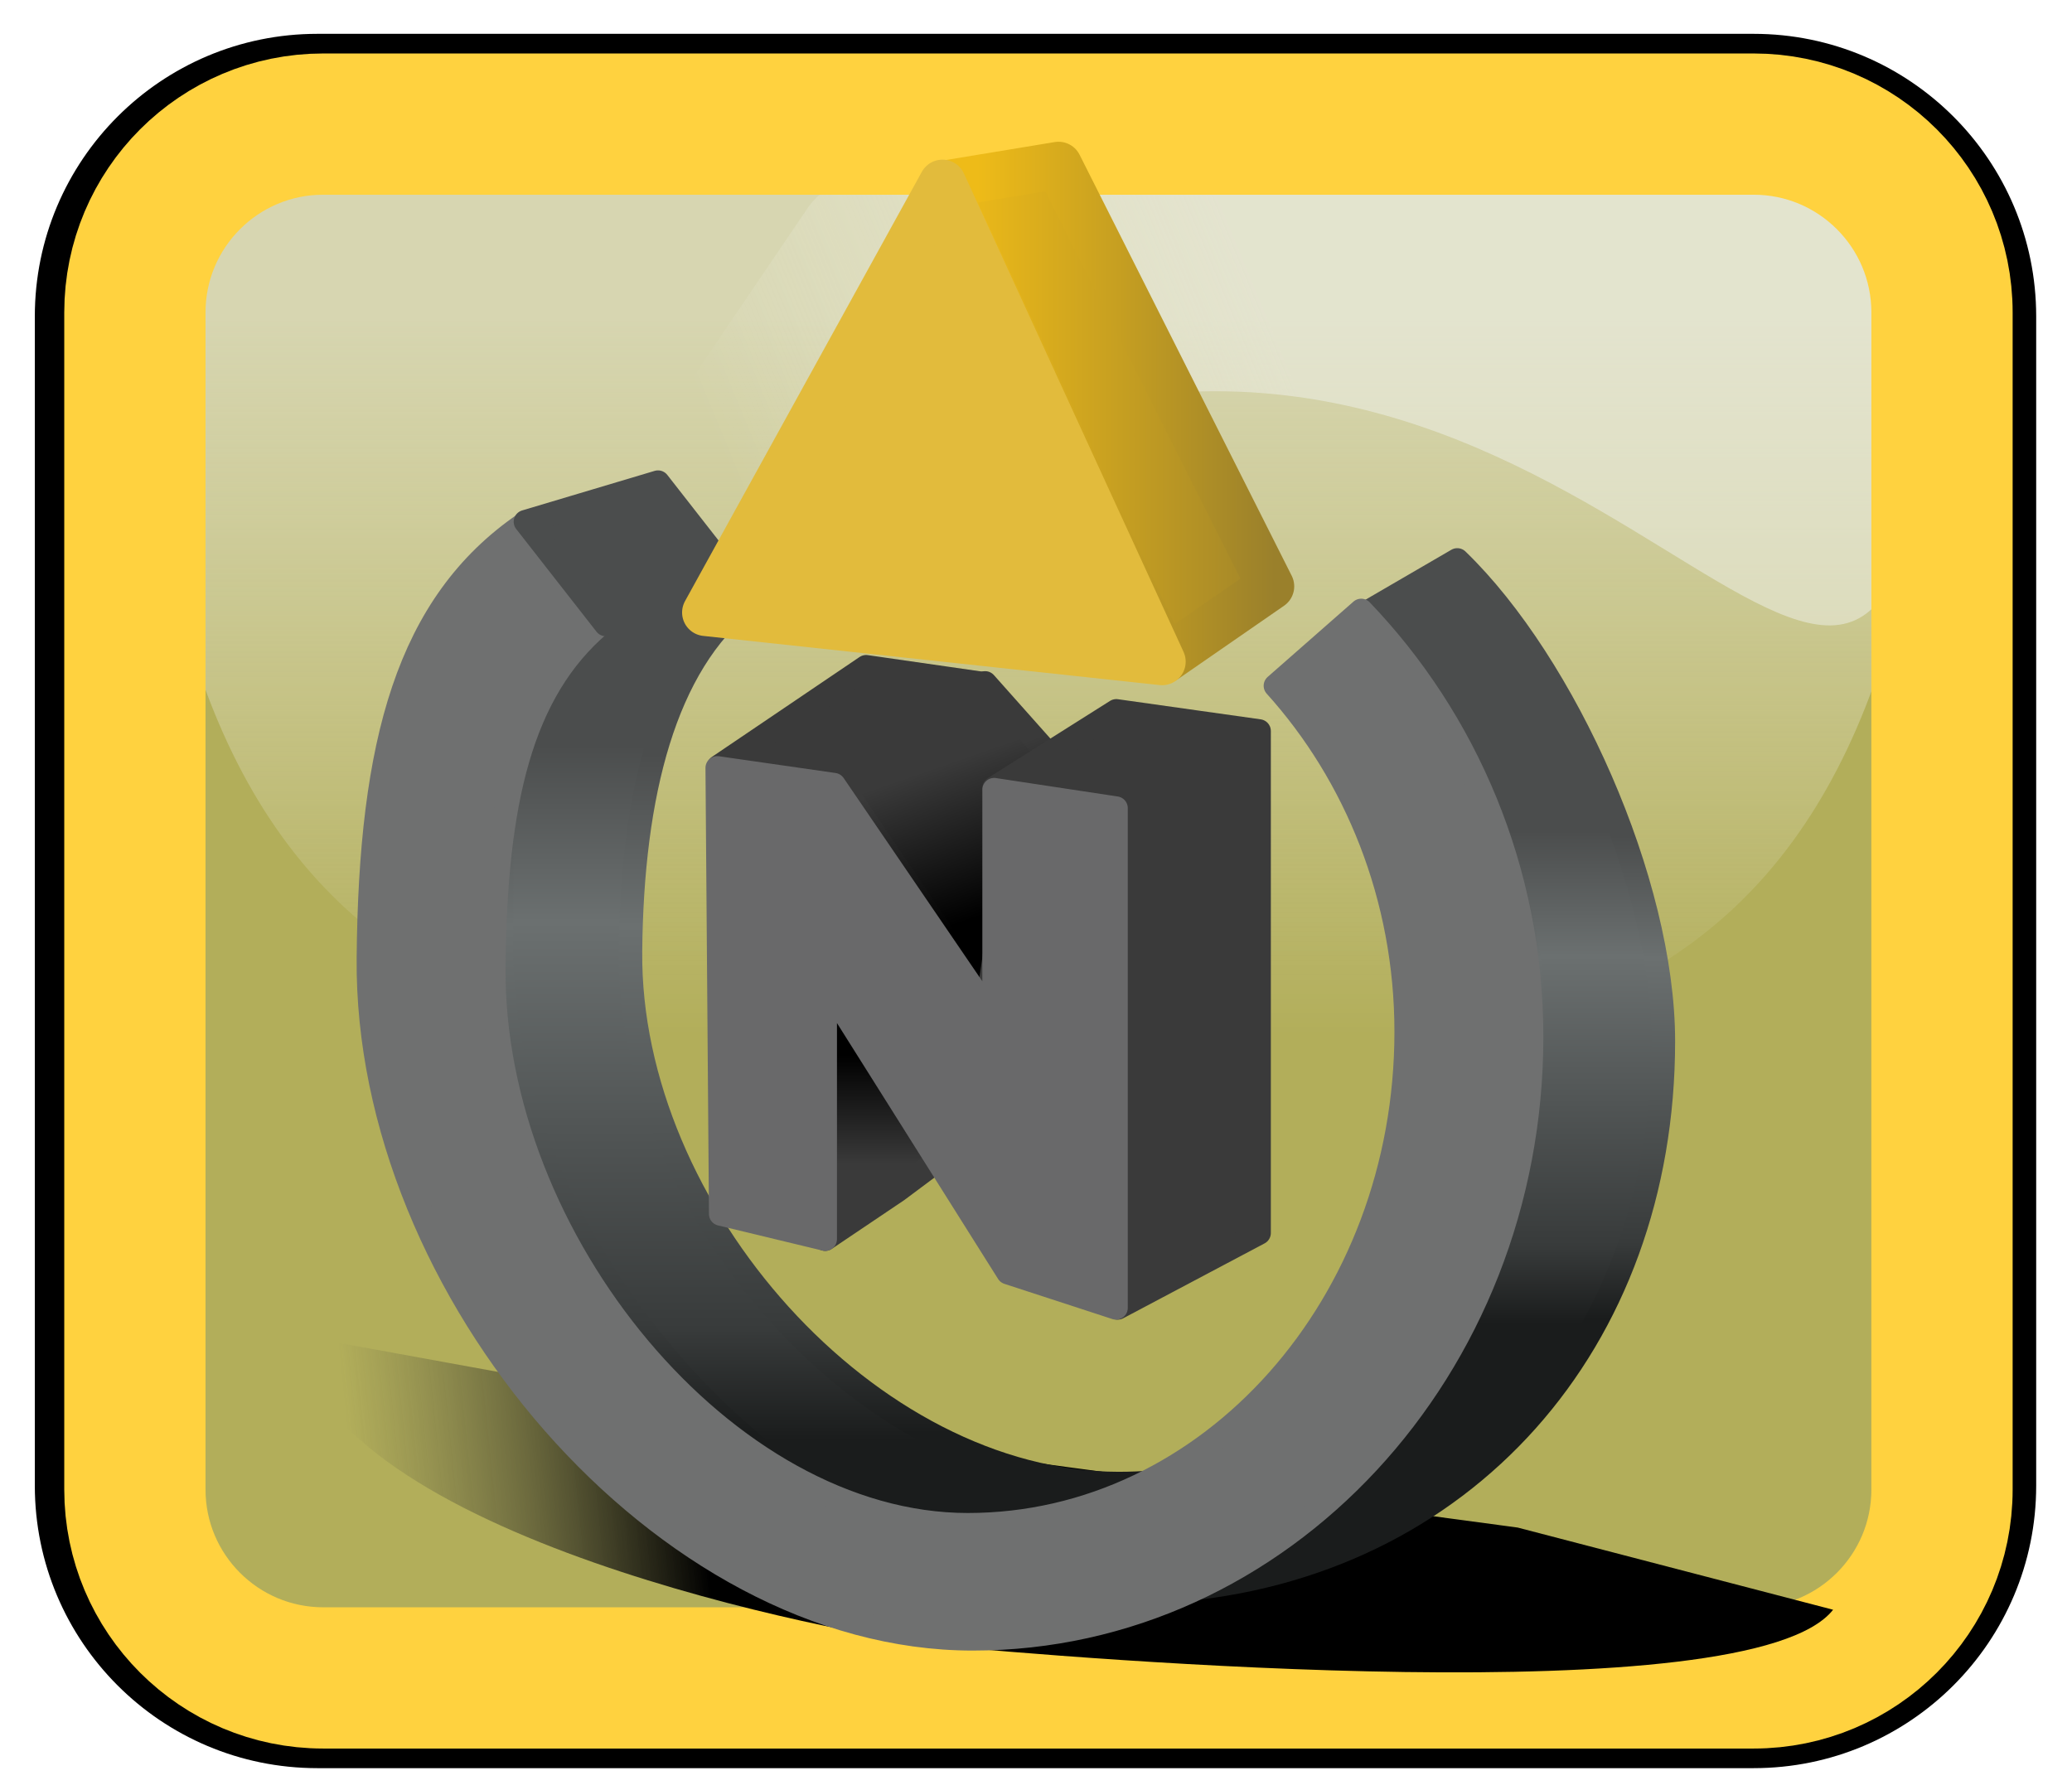
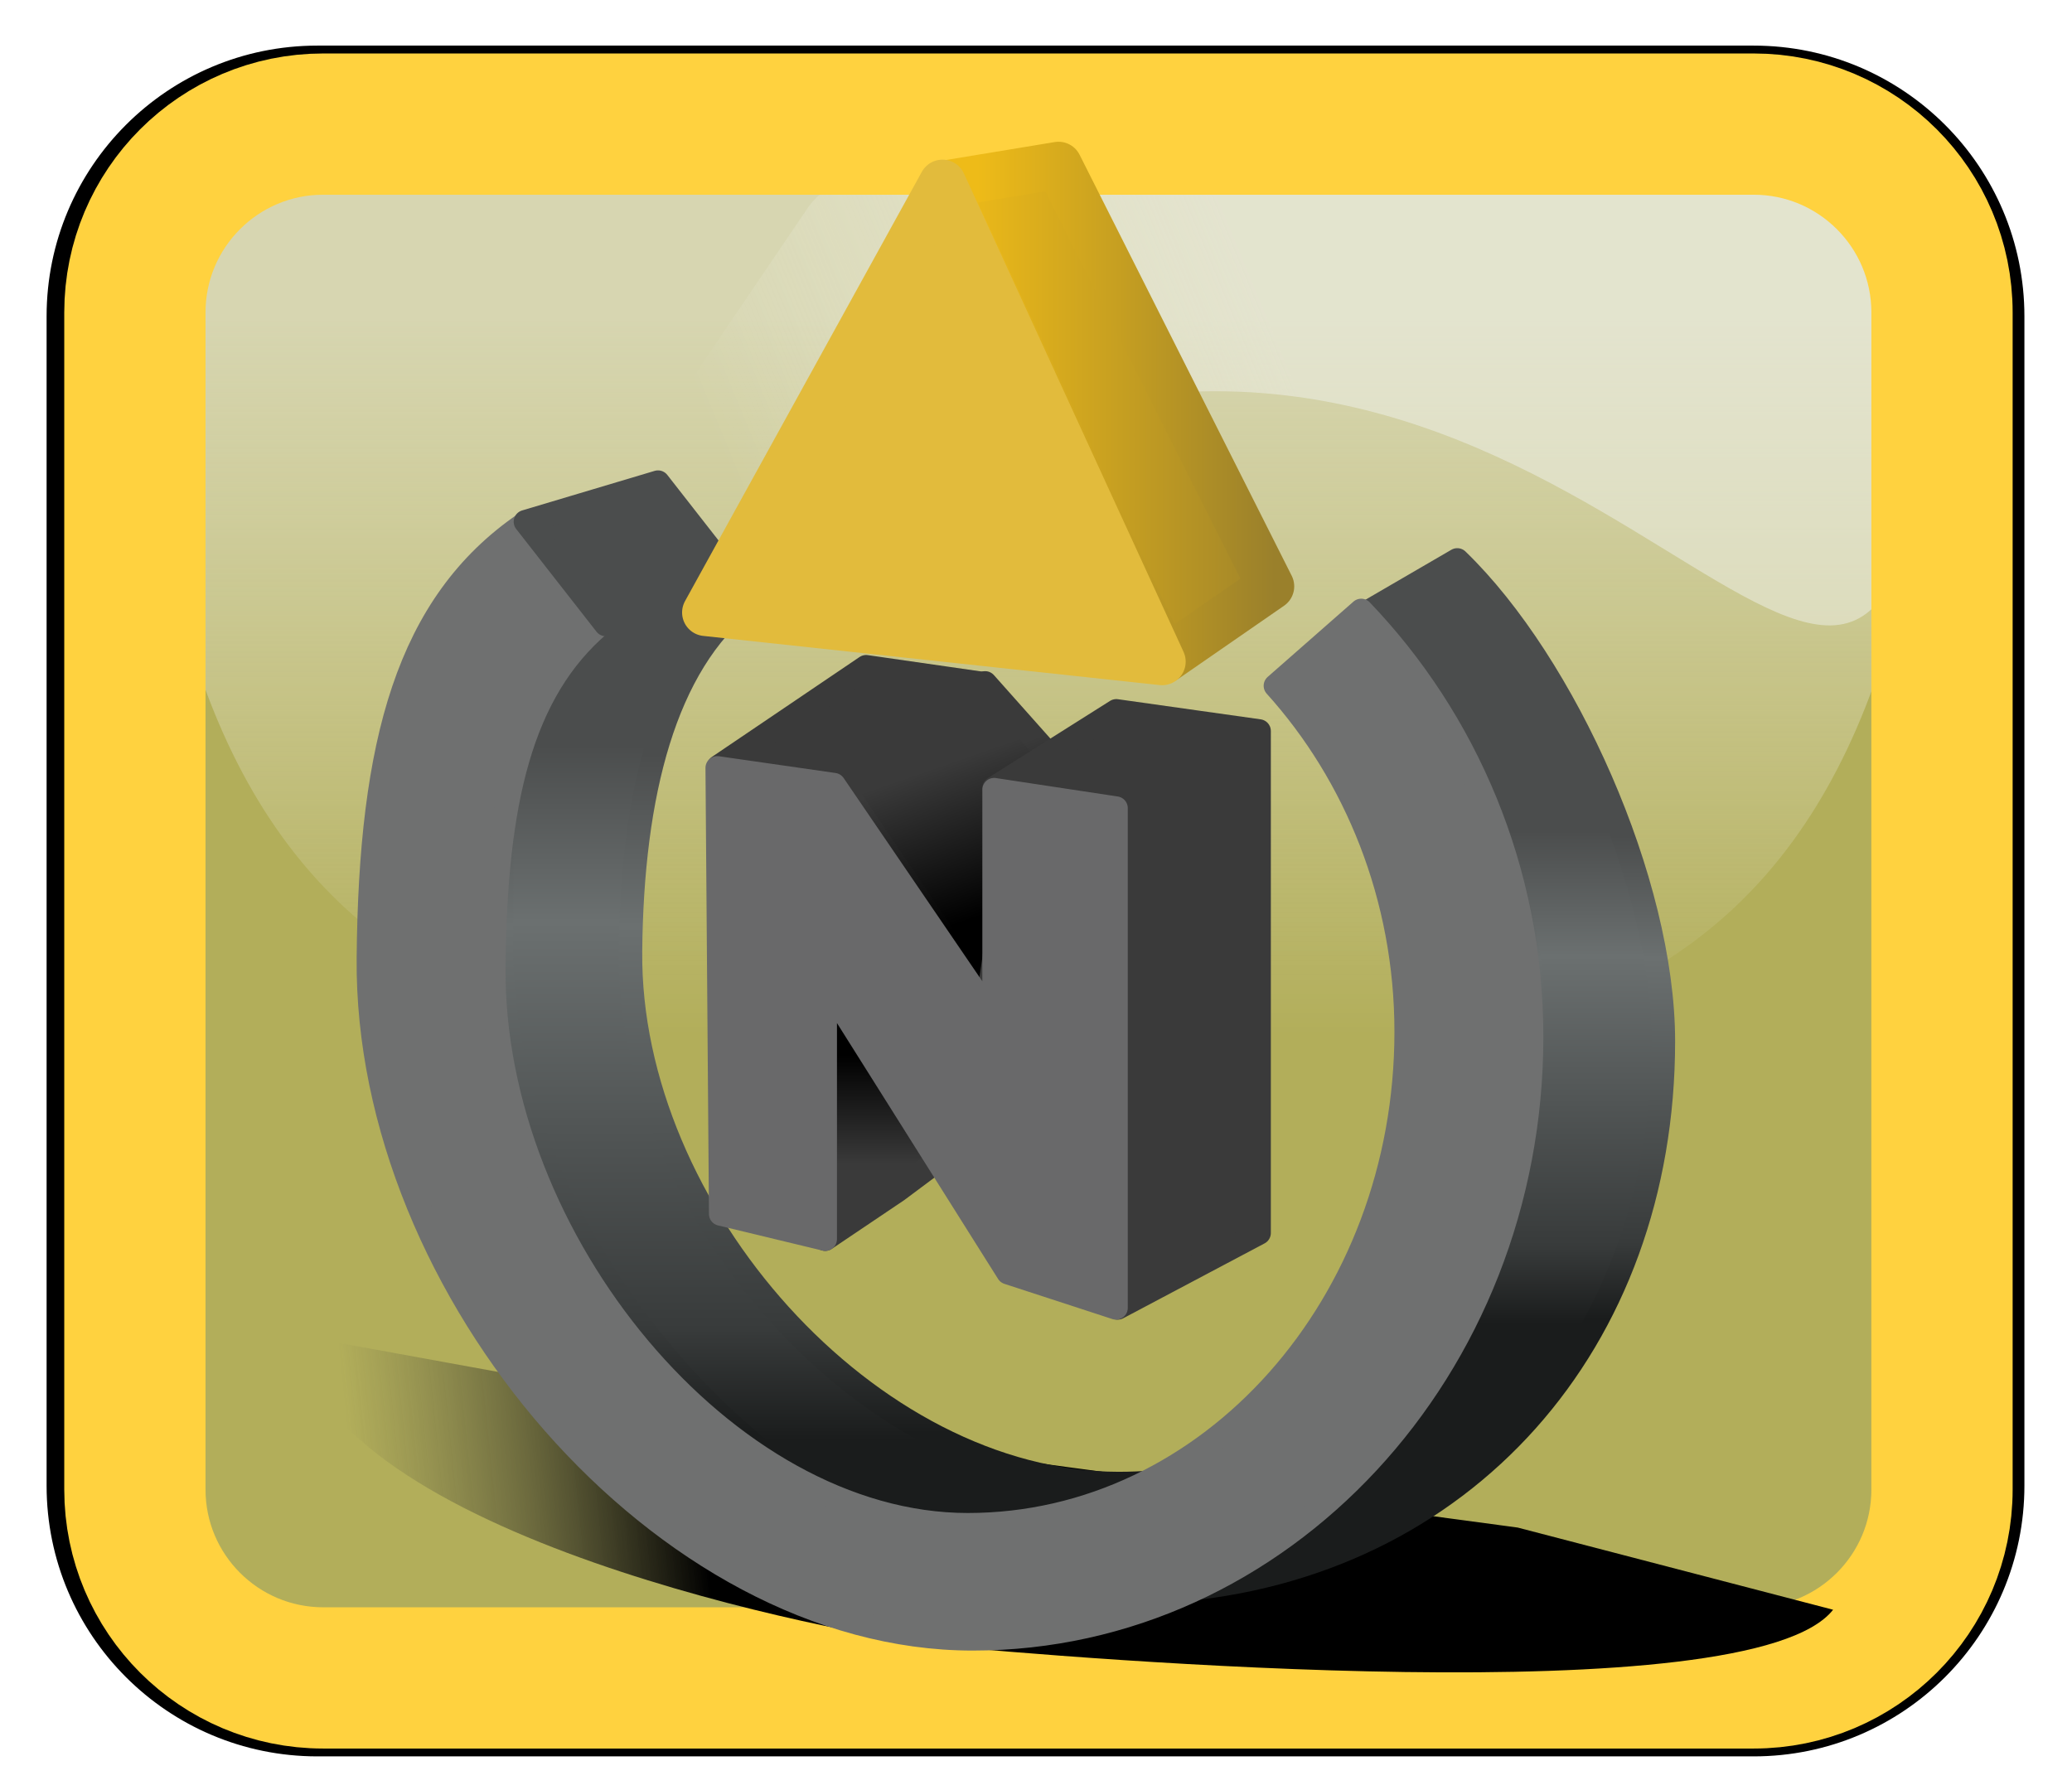
<svg xmlns="http://www.w3.org/2000/svg" version="1.1" baseProfile="full" width="88" height="76" viewBox="0 0 88.00 76.00" enable-background="new 0 0 88.00 76.00" xml:space="preserve">
-   <path fill="#B2AE5A" fill-opacity="1" stroke-width="2" stroke-linejoin="round" stroke="#000000" stroke-opacity="1" d="M 13.479,2.437L 74.479,2.437C 80.554,2.437 85.479,7.362 85.479,13.438L 85.479,63.104C 85.479,69.179 80.554,74.104 74.479,74.104L 13.479,74.104C 7.404,74.104 2.479,69.179 2.479,63.104L 2.479,13.438C 2.479,7.362 7.404,2.437 13.479,2.437 Z " />
+   <path fill="#B2AE5A" fill-opacity="1" stroke-linejoin="round" stroke="#000000" stroke-opacity="1" d="M 13.479,2.437L 74.479,2.437C 80.554,2.437 85.479,7.362 85.479,13.438L 85.479,63.104C 85.479,69.179 80.554,74.104 74.479,74.104L 13.479,74.104C 7.404,74.104 2.479,69.179 2.479,63.104L 2.479,13.438C 2.479,7.362 7.404,2.437 13.479,2.437 Z " />
  <linearGradient id="SVGID_Fill1_" gradientUnits="objectBoundingBox" x1="0.504" y1="-0.275" x2="2.054" y2="-0.275" gradientTransform="rotate(90 0.503869 -0.274908)">
    <stop offset="0.316" stop-color="#F0F1EC" stop-opacity="0.592" />
    <stop offset="0.8" stop-color="#FFFFFF" stop-opacity="0" />
  </linearGradient>
  <path fill="url(#SVGID_Fill1_)" stroke-width="0.2" stroke-linejoin="round" d="M 73.499,4.922L 15.388,4.922C 12.354,4.922 8.58,5.769 5.812,9.567L 5.878,9.567C 5.944,45.166 24.044,45.287 44.422,45.287C 64.799,45.287 82.108,44.942 82.438,9.483L 82.438,9.511C 80.988,7.444 79.077,5.322 73.499,4.922 Z " />
  <linearGradient id="SVGID_Fill2_" gradientUnits="objectBoundingBox" x1="0.94" y1="0.437" x2="2.525" y2="0.437" gradientTransform="rotate(170.5466 0.940186 0.437275)">
    <stop offset="0.274" stop-color="#F0F1EC" stop-opacity="0.502" />
    <stop offset="0.563" stop-color="#FFFFFF" stop-opacity="0" />
  </linearGradient>
  <path fill="url(#SVGID_Fill2_)" stroke-width="0.2" stroke-linejoin="round" d="M 73.268,4.875L 56.281,6.737C 53.247,6.737 37.13,4.949 34.363,8.748L 26.281,20.664C 30.64,27.669 45.959,18.578 48.331,16.828C 71.962,13.812 81.877,44.896 82.207,9.437L 82.207,9.464C 80.757,7.398 78.847,5.275 73.268,4.875 Z " />
  <path fill="none" stroke-width="6" stroke-linejoin="round" stroke="#FFD23F" stroke-opacity="1" d="M 13.729,5.271L 74.479,5.271C 78.897,5.271 82.479,8.853 82.479,13.271L 82.479,63.271C 82.479,67.689 78.897,71.271 74.479,71.271L 13.729,71.271C 9.311,71.271 5.729,67.689 5.729,63.271L 5.729,13.271C 5.729,8.853 9.311,5.271 13.729,5.271 Z " />
  <linearGradient id="SVGID_Fill3_" gradientUnits="objectBoundingBox" x1="0.997" y1="0.385" x2="2.018" y2="0.385" gradientTransform="rotate(177.2662 0.997261 0.384958)">
    <stop offset="0" stop-color="#000000" stop-opacity="1" />
    <stop offset="0.419" stop-color="#000000" stop-opacity="1" />
    <stop offset="0.656" stop-color="#1E1E1E" stop-opacity="0.475" />
    <stop offset="0.902" stop-color="#3A3A3A" stop-opacity="0" />
  </linearGradient>
  <path fill="url(#SVGID_Fill3_)" stroke-width="0.2" stroke-linejoin="round" d="M 32.955,60.423L 12.479,56.693C 13.956,65.37 35.922,69.421 39.603,69.869L 42.589,62.05L 32.955,60.423 Z " />
  <linearGradient id="SVGID_Fill4_" gradientUnits="objectBoundingBox" x1="0.228" y1="-0.765" x2="3.015" y2="-0.765" gradientTransform="rotate(25.2825 0.227681 -0.765391)">
    <stop offset="0" stop-color="#000000" stop-opacity="1" />
    <stop offset="0.502" stop-color="#000000" stop-opacity="1" />
    <stop offset="0.693" stop-color="#1E1E1E" stop-opacity="0.475" />
    <stop offset="0.8" stop-color="#3A3A3A" stop-opacity="0" />
  </linearGradient>
  <path fill="url(#SVGID_Fill4_)" stroke-width="0.2" stroke-linejoin="round" d="M 39.624,69.871C 45.613,70.444 74.319,72.863 77.854,68.375L 64.46,64.885L 43.359,62.05L 39.603,69.869 Z " />
  <linearGradient id="SVGID_Stroke1_" gradientUnits="objectBoundingBox" x1="0.5" y1="0.738" x2="0.975" y2="0.738" gradientTransform="rotate(-90 0.5 0.737502)">
    <stop offset="0" stop-color="#1A1C1C" stop-opacity="1" />
    <stop offset="0.158" stop-color="#383B3B" stop-opacity="1" />
    <stop offset="0.74" stop-color="#6B7070" stop-opacity="1" />
    <stop offset="0.991" stop-color="#4B4D4D" stop-opacity="1" />
  </linearGradient>
  <linearGradient id="SVGID_Fill5_" gradientUnits="objectBoundingBox" x1="0.5" y1="0.743" x2="0.986" y2="0.743" gradientTransform="rotate(-90 0.5 0.742927)">
    <stop offset="0" stop-color="#1A1C1C" stop-opacity="1" />
    <stop offset="0.158" stop-color="#383B3B" stop-opacity="1" />
    <stop offset="0.74" stop-color="#6B7070" stop-opacity="1" />
    <stop offset="0.991" stop-color="#4B4D4D" stop-opacity="1" />
  </linearGradient>
  <path fill="url(#SVGID_Fill5_)" stroke-linejoin="round" stroke="url(#SVGID_Stroke1_)" d="M 50.481,62.77L 49.744,67.563C 62.156,66.623 70.644,57.024 70.644,44.227C 70.644,37.475 66.465,28.203 61.892,23.784L 57.973,26.063C 61.486,29.672 65.122,37.528 65.122,42.993C 65.122,52.964 59.395,61.257 50.481,62.77 Z " />
  <linearGradient id="SVGID_Stroke2_" gradientUnits="objectBoundingBox" x1="0.491" y1="0.841" x2="1.172" y2="0.841" gradientTransform="rotate(-90 0.491304 0.840584)">
    <stop offset="0" stop-color="#1A1C1C" stop-opacity="1" />
    <stop offset="0.158" stop-color="#383B3B" stop-opacity="1" />
    <stop offset="0.74" stop-color="#6B7070" stop-opacity="1" />
    <stop offset="0.991" stop-color="#4B4D4D" stop-opacity="1" />
  </linearGradient>
  <linearGradient id="SVGID_Fill6_" gradientUnits="objectBoundingBox" x1="0.491" y1="0.849" x2="1.188" y2="0.849" gradientTransform="rotate(-90 0.491006 0.848561)">
    <stop offset="0" stop-color="#1A1C1C" stop-opacity="1" />
    <stop offset="0.158" stop-color="#383B3B" stop-opacity="1" />
    <stop offset="0.74" stop-color="#6B7070" stop-opacity="1" />
    <stop offset="0.991" stop-color="#4B4D4D" stop-opacity="1" />
  </linearGradient>
  <path fill="url(#SVGID_Fill6_)" stroke-linejoin="round" stroke="url(#SVGID_Stroke2_)" d="M 26.776,40.41C 26.839,33.699 28.241,28.241 31.695,25.517L 31.399,24.948L 25.877,26.562C 20.766,29.81 21.378,31.304 21.292,40.035C 21.16,53.515 34.219,67.639 47.722,67.639C 48.407,67.639 49.081,67.614 49.744,67.563L 50.481,62.77C 49.526,62.931 48.534,63.016 47.509,63.016C 36.916,63.016 26.672,51.449 26.776,40.41 Z " />
  <path fill="#6F7070" fill-opacity="1" stroke-linejoin="round" stroke="#6F7070" stroke-opacity="1" d="M 20.971,41.082C 21.033,34.051 22.132,29.368 25.485,26.515L 25.484,26.515L 22.277,22.246C 17.315,25.649 15.73,31.542 15.647,40.69C 15.518,54.812 28.198,69.61 41.309,69.61C 54.419,69.61 65.048,58.161 65.048,44.038C 65.048,36.963 62.251,30.56 57.812,25.93L 54.169,29.129C 57.581,32.91 59.723,38.099 59.723,43.824C 59.723,55.39 51.386,64.766 41.102,64.766C 30.817,64.766 20.871,52.648 20.971,41.082 Z " />
  <path fill="#4B4D4D" fill-opacity="1" stroke-linejoin="round" stroke="#4B4D4D" stroke-opacity="1" d="M 22.317,22.161L 27.947,20.48L 31.359,24.846L 25.729,26.526L 22.317,22.161 Z " />
  <g>
    <linearGradient id="SVGID_Stroke3_" gradientUnits="objectBoundingBox" x1="-0.012" y1="0.456" x2="1.012" y2="0.456">
      <stop offset="0.112" stop-color="#EEBB18" stop-opacity="1" />
      <stop offset="1" stop-color="#9A802B" stop-opacity="1" />
    </linearGradient>
    <linearGradient id="SVGID_Fill7_" gradientUnits="objectBoundingBox" x1="-0.085" y1="0.451" x2="1.085" y2="0.451">
      <stop offset="0.112" stop-color="#EEBB18" stop-opacity="1" />
      <stop offset="1" stop-color="#9A802B" stop-opacity="1" />
    </linearGradient>
    <path fill="url(#SVGID_Fill7_)" stroke-width="2" stroke-linejoin="round" stroke="url(#SVGID_Stroke3_)" d="M 40.064,7.828L 44.957,7.021L 53.967,24.906L 49.481,28.01L 40.064,7.828 Z " />
    <path fill="#E2BB3C" fill-opacity="1" stroke-width="2" stroke-linejoin="round" stroke="#E2BB3C" stroke-opacity="1" d="M 40.027,7.781L 29.969,26.016L 49.357,28.105L 40.027,7.781 Z " />
  </g>
  <linearGradient id="SVGID_Stroke4_" gradientUnits="objectBoundingBox" x1="0.219" y1="0.067" x2="0.833" y2="0.067" gradientTransform="rotate(90 0.218987 0.067028)">
    <stop offset="0.335" stop-color="#000000" stop-opacity="1" />
    <stop offset="0.995" stop-color="#3A3A3A" stop-opacity="1" />
  </linearGradient>
  <linearGradient id="SVGID_Fill8_" gradientUnits="objectBoundingBox" x1="0.182" y1="0.026" x2="0.855" y2="0.026" gradientTransform="rotate(90 0.182192 0.025679)">
    <stop offset="0.34" stop-color="#000000" stop-opacity="1" />
    <stop offset="0.995" stop-color="#3A3A3A" stop-opacity="1" />
  </linearGradient>
  <path fill="url(#SVGID_Fill8_)" stroke-linejoin="round" stroke="url(#SVGID_Stroke4_)" d="M 33.659,46.933L 35.047,52.633L 38.116,50.567L 41.296,48.193L 38.116,43.061L 34.838,42.162L 33.659,46.933 Z " />
  <path fill="#3A3A3A" fill-opacity="1" stroke-linejoin="round" stroke="#3A3A3A" stroke-opacity="1" d="M 41.74,29.035L 36.785,28.322L 30.518,32.563L 35.331,33.282L 38.51,31.298L 41.74,29.035 Z " />
  <linearGradient id="SVGID_Stroke5_" gradientUnits="objectBoundingBox" x1="0.431" y1="0.817" x2="0.959" y2="0.817" gradientTransform="rotate(254.2278 0.431497 0.81723)">
    <stop offset="0.07" stop-color="#000000" stop-opacity="1" />
    <stop offset="0.995" stop-color="#3A3A3A" stop-opacity="1" />
  </linearGradient>
  <linearGradient id="SVGID_Fill9_" gradientUnits="objectBoundingBox" x1="0.425" y1="0.841" x2="0.993" y2="0.841" gradientTransform="rotate(254.4943 0.425123 0.840587)">
    <stop offset="0.121" stop-color="#000000" stop-opacity="1" />
    <stop offset="0.995" stop-color="#3A3A3A" stop-opacity="1" />
  </linearGradient>
  <path fill="url(#SVGID_Fill9_)" stroke-linejoin="round" stroke="url(#SVGID_Stroke5_)" d="M 35.627,33.187L 41.987,42.589L 46.276,33.994L 41.839,29.008L 35.528,33.234" />
  <path fill="#3A3A3A" fill-opacity="1" stroke-linejoin="round" stroke="#3A3A3A" stroke-opacity="1" d="M 47.471,55.553L 53.474,52.372L 53.474,31.05L 47.41,30.195L 42.221,33.471L 45.29,41.236L 42.697,37.435L 41.533,45.437L 47.471,55.553 Z " />
  <path fill="#69696A" fill-opacity="1" stroke-linejoin="round" stroke="#69696A" stroke-opacity="1" d="M 30.462,32.617L 30.61,51.564L 35.047,52.633L 35.047,52.562L 35.047,42.66L 35.414,42.306L 42.812,54.057L 47.398,55.553L 47.398,34.326L 42.221,33.543L 42.221,43.301L 35.417,33.329L 30.462,32.617 Z " />
</svg>
